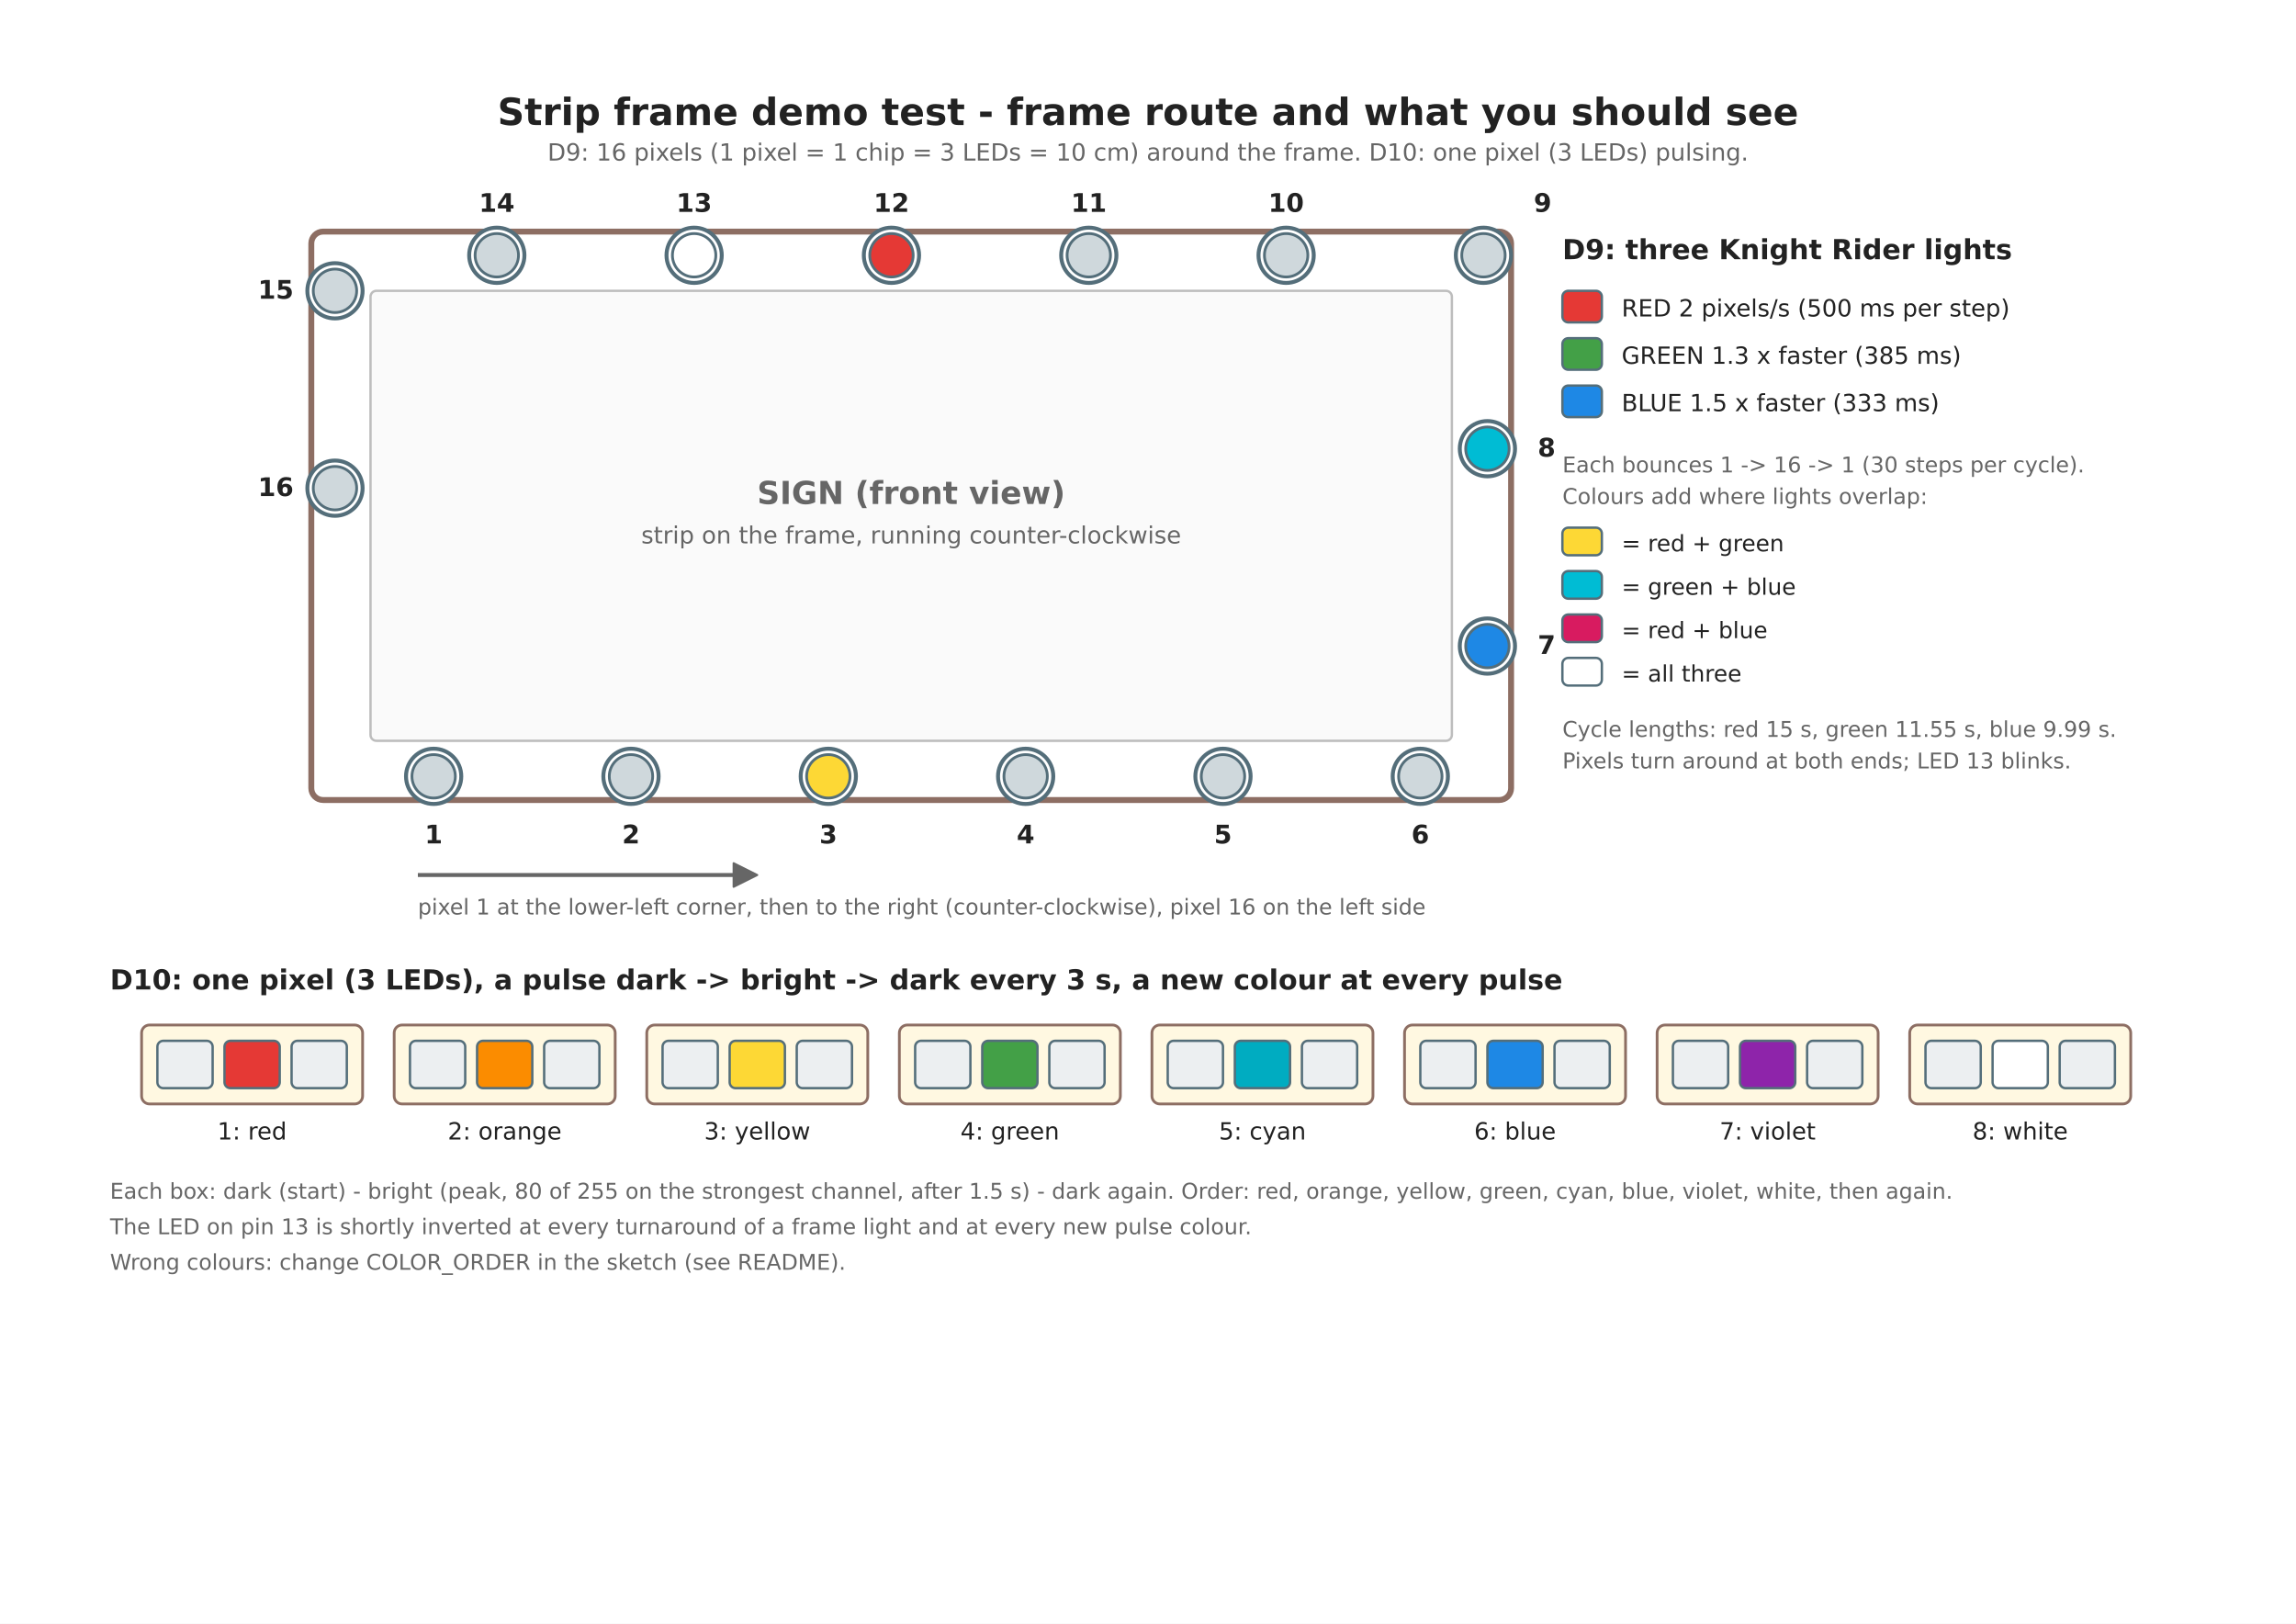
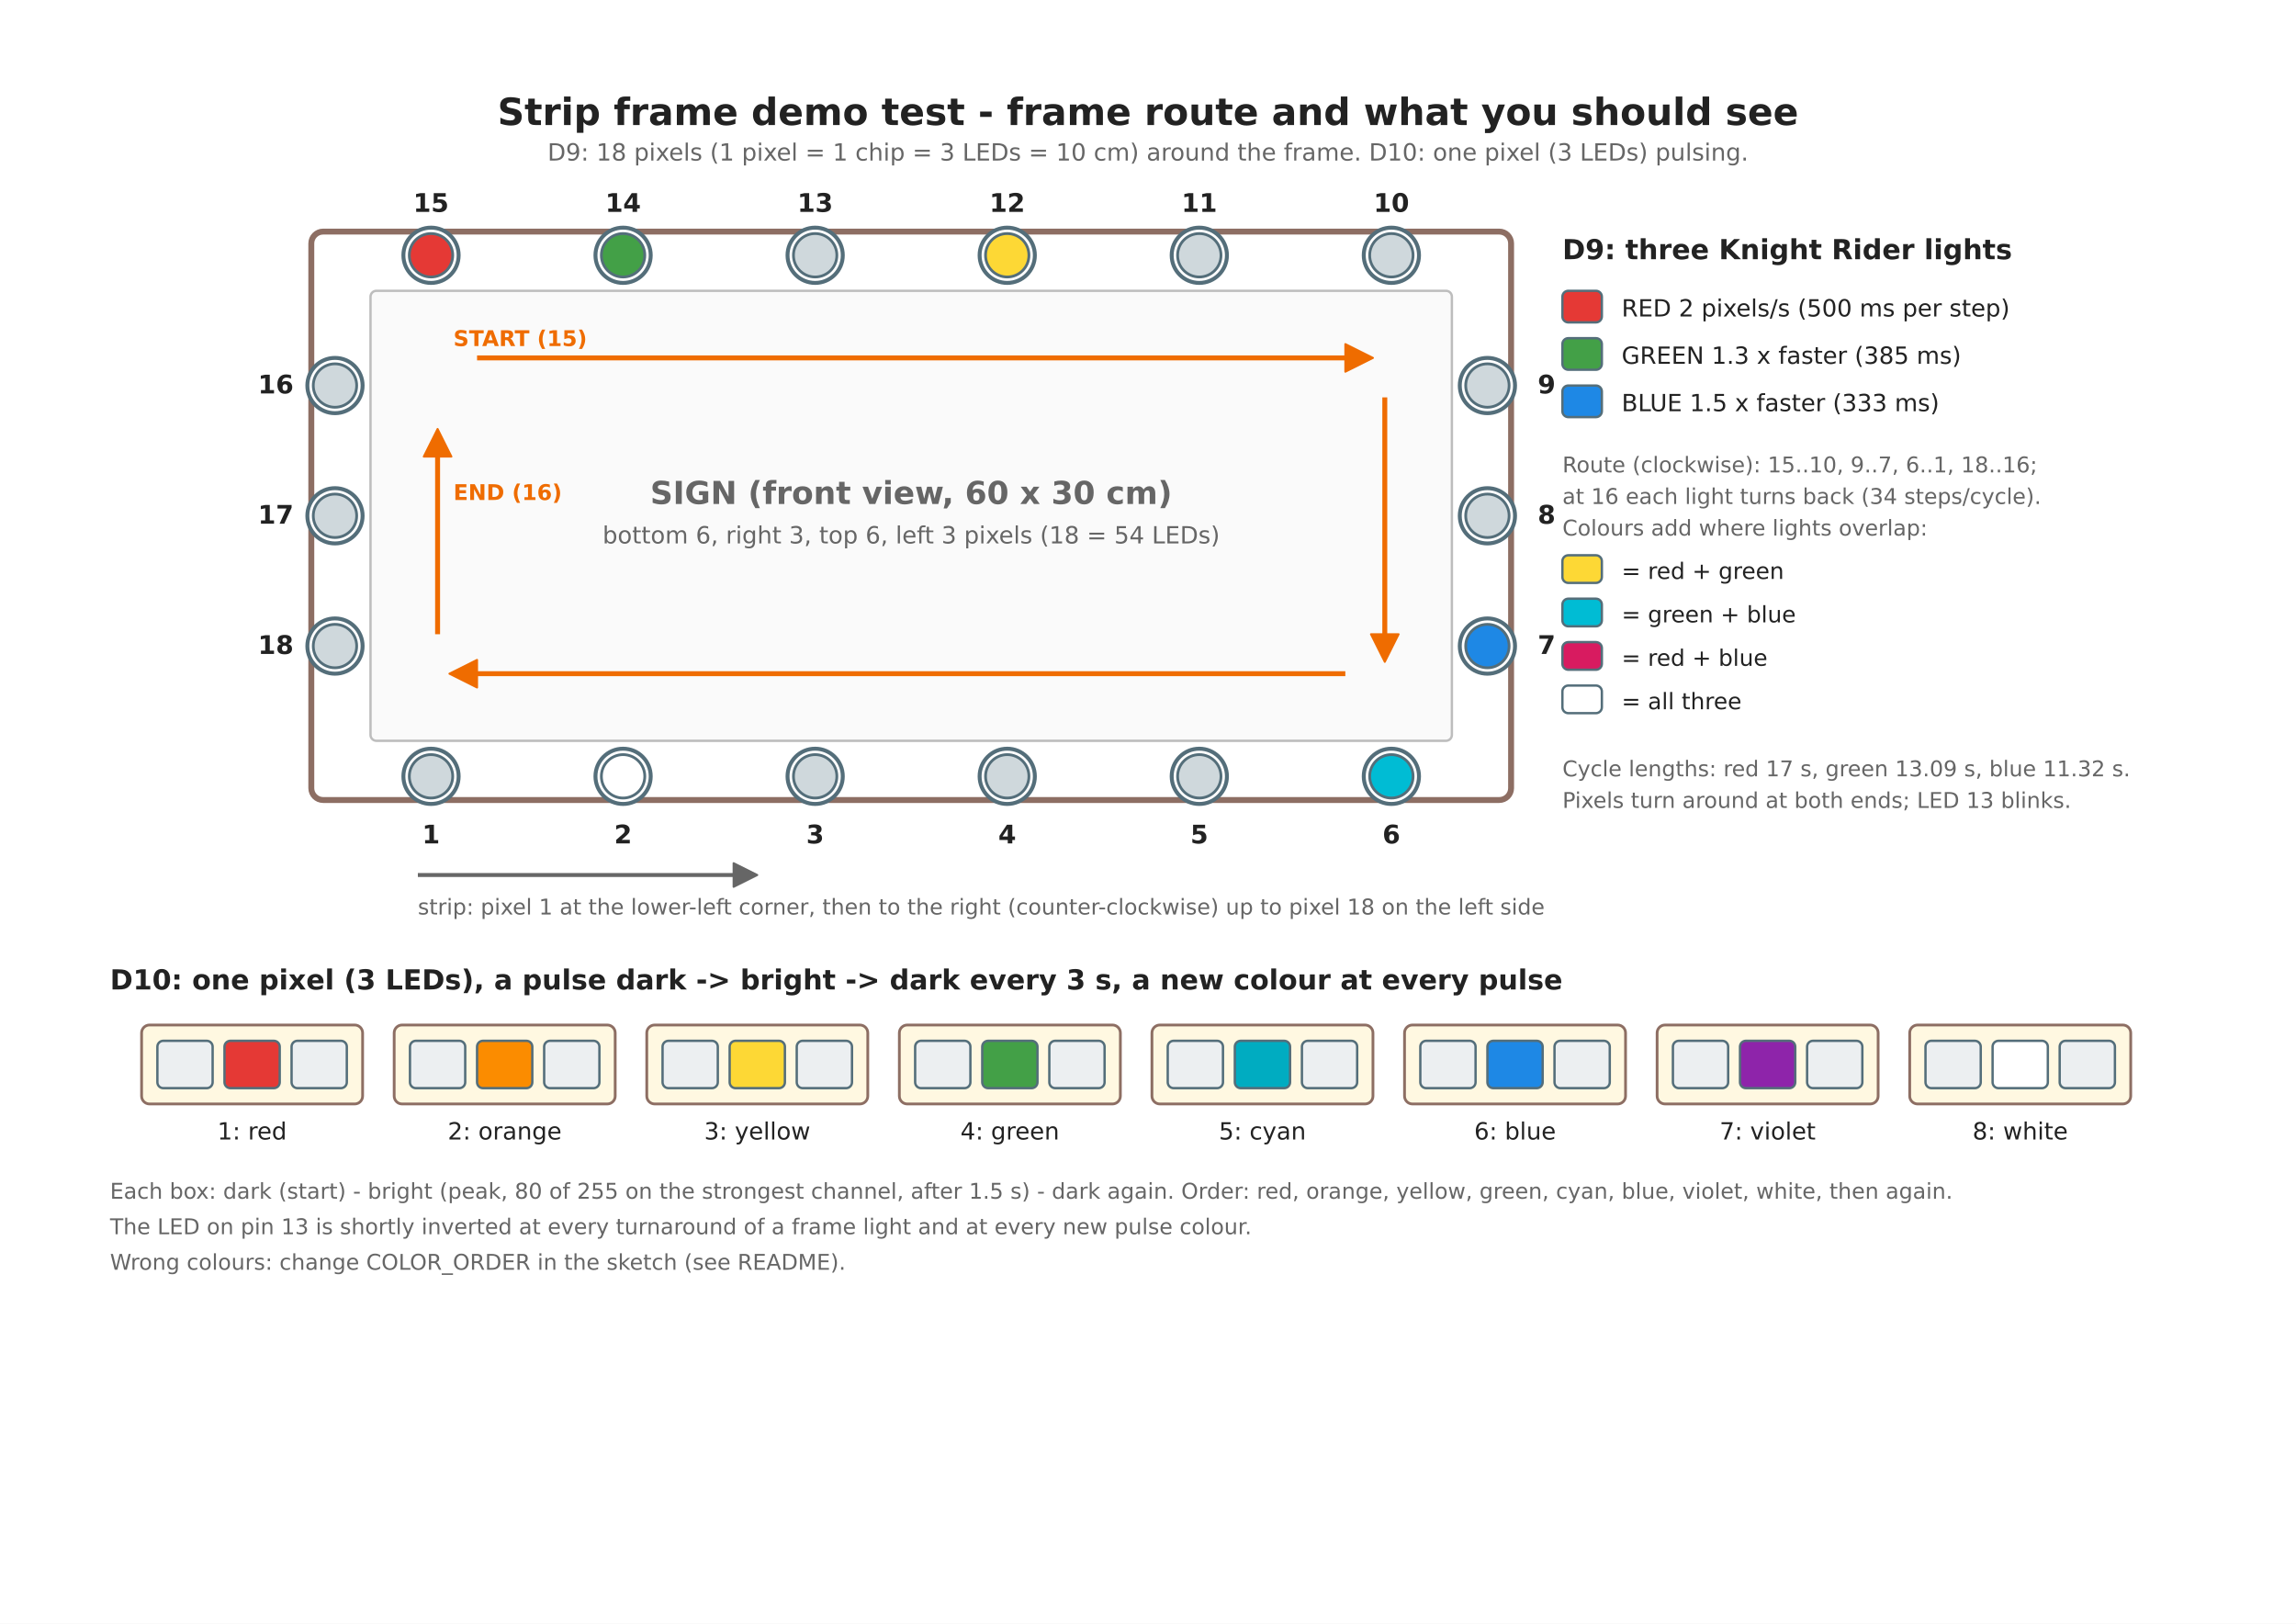
<svg xmlns="http://www.w3.org/2000/svg" width="297mm" height="210mm" viewBox="-31.753 -31.34 1163.51 822.68">
  <rect x="-31.753" y="-31.34" width="1163.51" height="822.68" fill="#ffffff" />
  <text x="550" y="32" font-size="19" text-anchor="middle" fill="#222222" font-weight="bold" font-family="DejaVu Sans, Arial, sans-serif">Strip frame demo test - frame route and what you should see</text>
-   <text x="550" y="50" font-size="12" text-anchor="middle" fill="#666666" font-weight="normal" font-family="DejaVu Sans, Arial, sans-serif">D9: 16 pixels (1 pixel = 1 chip = 3 LEDs = 10 cm) around the frame. D10: one pixel (3 LEDs) pulsing.</text>
+   <text x="550" y="50" font-size="12" text-anchor="middle" fill="#666666" font-weight="normal" font-family="DejaVu Sans, Arial, sans-serif">D9: 18 pixels (1 pixel = 1 chip = 3 LEDs = 10 cm) around the frame. D10: one pixel (3 LEDs) pulsing.</text>
  <rect x="126" y="86" width="608" height="288" rx="6" fill="#ffffff" stroke="#8d6e63" stroke-width="3" />
  <rect x="156" y="116" width="548" height="228" rx="3" fill="#fafafa" stroke="#bdbdbd" stroke-width="1.2" />
-   <text x="430" y="224" font-size="16" text-anchor="middle" fill="#666666" font-weight="bold" font-family="DejaVu Sans, Arial, sans-serif">SIGN (front view)</text>
-   <text x="430" y="244" font-size="12" text-anchor="middle" fill="#666666" font-weight="normal" font-family="DejaVu Sans, Arial, sans-serif">strip on the frame, running counter-clockwise</text>
-   <circle cx="188" cy="362" r="14" fill="#ffffff" stroke="#546e7a" stroke-width="2" />
-   <rect x="177" y="351" width="22" height="22" rx="11" fill="#cfd8dc" stroke="#546e7a" stroke-width="1.4" />
-   <text x="188" y="396" font-size="13" text-anchor="middle" fill="#222222" font-weight="bold" font-family="DejaVu Sans, Arial, sans-serif">1</text>
-   <circle cx="288" cy="362" r="14" fill="#ffffff" stroke="#546e7a" stroke-width="2" />
-   <rect x="277" y="351" width="22" height="22" rx="11" fill="#cfd8dc" stroke="#546e7a" stroke-width="1.4" />
-   <text x="288" y="396" font-size="13" text-anchor="middle" fill="#222222" font-weight="bold" font-family="DejaVu Sans, Arial, sans-serif">2</text>
-   <circle cx="388" cy="362" r="14" fill="#ffffff" stroke="#546e7a" stroke-width="2" />
-   <rect x="377" y="351" width="22" height="22" rx="11" fill="#fdd835" stroke="#546e7a" stroke-width="1.4" />
-   <text x="388" y="396" font-size="13" text-anchor="middle" fill="#222222" font-weight="bold" font-family="DejaVu Sans, Arial, sans-serif">3</text>
-   <circle cx="488" cy="362" r="14" fill="#ffffff" stroke="#546e7a" stroke-width="2" />
-   <rect x="477" y="351" width="22" height="22" rx="11" fill="#cfd8dc" stroke="#546e7a" stroke-width="1.4" />
-   <text x="488" y="396" font-size="13" text-anchor="middle" fill="#222222" font-weight="bold" font-family="DejaVu Sans, Arial, sans-serif">4</text>
-   <circle cx="588" cy="362" r="14" fill="#ffffff" stroke="#546e7a" stroke-width="2" />
-   <rect x="577" y="351" width="22" height="22" rx="11" fill="#cfd8dc" stroke="#546e7a" stroke-width="1.4" />
-   <text x="588" y="396" font-size="13" text-anchor="middle" fill="#222222" font-weight="bold" font-family="DejaVu Sans, Arial, sans-serif">5</text>
-   <circle cx="688" cy="362" r="14" fill="#ffffff" stroke="#546e7a" stroke-width="2" />
-   <rect x="677" y="351" width="22" height="22" rx="11" fill="#cfd8dc" stroke="#546e7a" stroke-width="1.4" />
-   <text x="688" y="396" font-size="13" text-anchor="middle" fill="#222222" font-weight="bold" font-family="DejaVu Sans, Arial, sans-serif">6</text>
+   <text x="430" y="224" font-size="16" text-anchor="middle" fill="#666666" font-weight="bold" font-family="DejaVu Sans, Arial, sans-serif">SIGN (front view, 60 x 30 cm)</text>
+   <text x="430" y="244" font-size="12" text-anchor="middle" fill="#666666" font-weight="normal" font-family="DejaVu Sans, Arial, sans-serif">bottom 6, right 3, top 6, left 3 pixels (18 = 54 LEDs)</text>
+   <circle cx="186.667" cy="362" r="14" fill="#ffffff" stroke="#546e7a" stroke-width="2" />
+   <rect x="175.667" y="351" width="22" height="22" rx="11" fill="#cfd8dc" stroke="#546e7a" stroke-width="1.4" />
+   <text x="186.667" y="396" font-size="13" text-anchor="middle" fill="#222222" font-weight="bold" font-family="DejaVu Sans, Arial, sans-serif">1</text>
+   <circle cx="284" cy="362" r="14" fill="#ffffff" stroke="#546e7a" stroke-width="2" />
+   <rect x="273" y="351" width="22" height="22" rx="11" fill="#ffffff" stroke="#546e7a" stroke-width="1.4" />
+   <text x="284" y="396" font-size="13" text-anchor="middle" fill="#222222" font-weight="bold" font-family="DejaVu Sans, Arial, sans-serif">2</text>
+   <circle cx="381.333" cy="362" r="14" fill="#ffffff" stroke="#546e7a" stroke-width="2" />
+   <rect x="370.333" y="351" width="22" height="22" rx="11" fill="#cfd8dc" stroke="#546e7a" stroke-width="1.4" />
+   <text x="381.333" y="396" font-size="13" text-anchor="middle" fill="#222222" font-weight="bold" font-family="DejaVu Sans, Arial, sans-serif">3</text>
+   <circle cx="478.667" cy="362" r="14" fill="#ffffff" stroke="#546e7a" stroke-width="2" />
+   <rect x="467.667" y="351" width="22" height="22" rx="11" fill="#cfd8dc" stroke="#546e7a" stroke-width="1.4" />
+   <text x="478.667" y="396" font-size="13" text-anchor="middle" fill="#222222" font-weight="bold" font-family="DejaVu Sans, Arial, sans-serif">4</text>
+   <circle cx="576" cy="362" r="14" fill="#ffffff" stroke="#546e7a" stroke-width="2" />
+   <rect x="565" y="351" width="22" height="22" rx="11" fill="#cfd8dc" stroke="#546e7a" stroke-width="1.4" />
+   <text x="576" y="396" font-size="13" text-anchor="middle" fill="#222222" font-weight="bold" font-family="DejaVu Sans, Arial, sans-serif">5</text>
+   <circle cx="673.333" cy="362" r="14" fill="#ffffff" stroke="#546e7a" stroke-width="2" />
+   <rect x="662.333" y="351" width="22" height="22" rx="11" fill="#00bcd4" stroke="#546e7a" stroke-width="1.4" />
+   <text x="673.333" y="396" font-size="13" text-anchor="middle" fill="#222222" font-weight="bold" font-family="DejaVu Sans, Arial, sans-serif">6</text>
  <circle cx="722" cy="296" r="14" fill="#ffffff" stroke="#546e7a" stroke-width="2" />
  <rect x="711" y="285" width="22" height="22" rx="11" fill="#1e88e5" stroke="#546e7a" stroke-width="1.4" />
  <text x="752" y="300" font-size="13" text-anchor="middle" fill="#222222" font-weight="bold" font-family="DejaVu Sans, Arial, sans-serif">7</text>
-   <circle cx="722" cy="196" r="14" fill="#ffffff" stroke="#546e7a" stroke-width="2" />
-   <rect x="711" y="185" width="22" height="22" rx="11" fill="#00bcd4" stroke="#546e7a" stroke-width="1.4" />
-   <text x="752" y="200" font-size="13" text-anchor="middle" fill="#222222" font-weight="bold" font-family="DejaVu Sans, Arial, sans-serif">8</text>
-   <circle cx="720" cy="98" r="14" fill="#ffffff" stroke="#546e7a" stroke-width="2" />
-   <rect x="709" y="87" width="22" height="22" rx="11" fill="#cfd8dc" stroke="#546e7a" stroke-width="1.4" />
-   <text x="750" y="76" font-size="13" text-anchor="middle" fill="#222222" font-weight="bold" font-family="DejaVu Sans, Arial, sans-serif">9</text>
-   <circle cx="620" cy="98" r="14" fill="#ffffff" stroke="#546e7a" stroke-width="2" />
-   <rect x="609" y="87" width="22" height="22" rx="11" fill="#cfd8dc" stroke="#546e7a" stroke-width="1.4" />
-   <text x="620" y="76" font-size="13" text-anchor="middle" fill="#222222" font-weight="bold" font-family="DejaVu Sans, Arial, sans-serif">10</text>
-   <circle cx="520" cy="98" r="14" fill="#ffffff" stroke="#546e7a" stroke-width="2" />
-   <rect x="509" y="87" width="22" height="22" rx="11" fill="#cfd8dc" stroke="#546e7a" stroke-width="1.4" />
-   <text x="520" y="76" font-size="13" text-anchor="middle" fill="#222222" font-weight="bold" font-family="DejaVu Sans, Arial, sans-serif">11</text>
-   <circle cx="420" cy="98" r="14" fill="#ffffff" stroke="#546e7a" stroke-width="2" />
-   <rect x="409" y="87" width="22" height="22" rx="11" fill="#e53935" stroke="#546e7a" stroke-width="1.4" />
-   <text x="420" y="76" font-size="13" text-anchor="middle" fill="#222222" font-weight="bold" font-family="DejaVu Sans, Arial, sans-serif">12</text>
-   <circle cx="320" cy="98" r="14" fill="#ffffff" stroke="#546e7a" stroke-width="2" />
-   <rect x="309" y="87" width="22" height="22" rx="11" fill="#ffffff" stroke="#546e7a" stroke-width="1.4" />
-   <text x="320" y="76" font-size="13" text-anchor="middle" fill="#222222" font-weight="bold" font-family="DejaVu Sans, Arial, sans-serif">13</text>
-   <circle cx="220" cy="98" r="14" fill="#ffffff" stroke="#546e7a" stroke-width="2" />
-   <rect x="209" y="87" width="22" height="22" rx="11" fill="#cfd8dc" stroke="#546e7a" stroke-width="1.4" />
-   <text x="220" y="76" font-size="13" text-anchor="middle" fill="#222222" font-weight="bold" font-family="DejaVu Sans, Arial, sans-serif">14</text>
-   <circle cx="138" cy="116" r="14" fill="#ffffff" stroke="#546e7a" stroke-width="2" />
-   <rect x="127" y="105" width="22" height="22" rx="11" fill="#cfd8dc" stroke="#546e7a" stroke-width="1.4" />
-   <text x="108" y="120" font-size="13" text-anchor="middle" fill="#222222" font-weight="bold" font-family="DejaVu Sans, Arial, sans-serif">15</text>
-   <circle cx="138" cy="216" r="14" fill="#ffffff" stroke="#546e7a" stroke-width="2" />
-   <rect x="127" y="205" width="22" height="22" rx="11" fill="#cfd8dc" stroke="#546e7a" stroke-width="1.4" />
-   <text x="108" y="220" font-size="13" text-anchor="middle" fill="#222222" font-weight="bold" font-family="DejaVu Sans, Arial, sans-serif">16</text>
+   <circle cx="722" cy="230" r="14" fill="#ffffff" stroke="#546e7a" stroke-width="2" />
+   <rect x="711" y="219" width="22" height="22" rx="11" fill="#cfd8dc" stroke="#546e7a" stroke-width="1.4" />
+   <text x="752" y="234" font-size="13" text-anchor="middle" fill="#222222" font-weight="bold" font-family="DejaVu Sans, Arial, sans-serif">8</text>
+   <circle cx="722" cy="164" r="14" fill="#ffffff" stroke="#546e7a" stroke-width="2" />
+   <rect x="711" y="153" width="22" height="22" rx="11" fill="#cfd8dc" stroke="#546e7a" stroke-width="1.4" />
+   <text x="752" y="168" font-size="13" text-anchor="middle" fill="#222222" font-weight="bold" font-family="DejaVu Sans, Arial, sans-serif">9</text>
+   <circle cx="673.333" cy="98" r="14" fill="#ffffff" stroke="#546e7a" stroke-width="2" />
+   <rect x="662.333" y="87" width="22" height="22" rx="11" fill="#cfd8dc" stroke="#546e7a" stroke-width="1.4" />
+   <text x="673.333" y="76" font-size="13" text-anchor="middle" fill="#222222" font-weight="bold" font-family="DejaVu Sans, Arial, sans-serif">10</text>
+   <circle cx="576" cy="98" r="14" fill="#ffffff" stroke="#546e7a" stroke-width="2" />
+   <rect x="565" y="87" width="22" height="22" rx="11" fill="#cfd8dc" stroke="#546e7a" stroke-width="1.4" />
+   <text x="576" y="76" font-size="13" text-anchor="middle" fill="#222222" font-weight="bold" font-family="DejaVu Sans, Arial, sans-serif">11</text>
+   <circle cx="478.667" cy="98" r="14" fill="#ffffff" stroke="#546e7a" stroke-width="2" />
+   <rect x="467.667" y="87" width="22" height="22" rx="11" fill="#fdd835" stroke="#546e7a" stroke-width="1.4" />
+   <text x="478.667" y="76" font-size="13" text-anchor="middle" fill="#222222" font-weight="bold" font-family="DejaVu Sans, Arial, sans-serif">12</text>
+   <circle cx="381.333" cy="98" r="14" fill="#ffffff" stroke="#546e7a" stroke-width="2" />
+   <rect x="370.333" y="87" width="22" height="22" rx="11" fill="#cfd8dc" stroke="#546e7a" stroke-width="1.4" />
+   <text x="381.333" y="76" font-size="13" text-anchor="middle" fill="#222222" font-weight="bold" font-family="DejaVu Sans, Arial, sans-serif">13</text>
+   <circle cx="284" cy="98" r="14" fill="#ffffff" stroke="#546e7a" stroke-width="2" />
+   <rect x="273" y="87" width="22" height="22" rx="11" fill="#43a047" stroke="#546e7a" stroke-width="1.4" />
+   <text x="284" y="76" font-size="13" text-anchor="middle" fill="#222222" font-weight="bold" font-family="DejaVu Sans, Arial, sans-serif">14</text>
+   <circle cx="186.667" cy="98" r="14" fill="#ffffff" stroke="#546e7a" stroke-width="2" />
+   <rect x="175.667" y="87" width="22" height="22" rx="11" fill="#e53935" stroke="#546e7a" stroke-width="1.4" />
+   <text x="186.667" y="76" font-size="13" text-anchor="middle" fill="#222222" font-weight="bold" font-family="DejaVu Sans, Arial, sans-serif">15</text>
+   <circle cx="138" cy="164" r="14" fill="#ffffff" stroke="#546e7a" stroke-width="2" />
+   <rect x="127" y="153" width="22" height="22" rx="11" fill="#cfd8dc" stroke="#546e7a" stroke-width="1.4" />
+   <text x="108" y="168" font-size="13" text-anchor="middle" fill="#222222" font-weight="bold" font-family="DejaVu Sans, Arial, sans-serif">16</text>
+   <circle cx="138" cy="230" r="14" fill="#ffffff" stroke="#546e7a" stroke-width="2" />
+   <rect x="127" y="219" width="22" height="22" rx="11" fill="#cfd8dc" stroke="#546e7a" stroke-width="1.4" />
+   <text x="108" y="234" font-size="13" text-anchor="middle" fill="#222222" font-weight="bold" font-family="DejaVu Sans, Arial, sans-serif">17</text>
+   <circle cx="138" cy="296" r="14" fill="#ffffff" stroke="#546e7a" stroke-width="2" />
+   <rect x="127" y="285" width="22" height="22" rx="11" fill="#cfd8dc" stroke="#546e7a" stroke-width="1.4" />
+   <text x="108" y="300" font-size="13" text-anchor="middle" fill="#222222" font-weight="bold" font-family="DejaVu Sans, Arial, sans-serif">18</text>
  <line x1="180" y1="412" x2="340" y2="412" stroke="#666666" stroke-width="2" />
  <path d="M352,412 l-12,-6 v12 z" stroke="#666666" stroke-width="1" fill="#666666" stroke-linejoin="round" />
-   <text x="180" y="432" font-size="11" text-anchor="start" fill="#666666" font-weight="normal" font-family="DejaVu Sans, Arial, sans-serif">pixel 1 at the lower-left corner, then to the right (counter-clockwise), pixel 16 on the left side</text>
+   <text x="180" y="432" font-size="11" text-anchor="start" fill="#666666" font-weight="normal" font-family="DejaVu Sans, Arial, sans-serif">strip: pixel 1 at the lower-left corner, then to the right (counter-clockwise) up to pixel 18 on the left side</text>
+   <line x1="210" y1="150" x2="650" y2="150" stroke="#ef6c00" stroke-width="2.5" />
+   <path d="M664,150 l-14,-7 v14 z" stroke="#ef6c00" stroke-width="1" fill="#ef6c00" stroke-linejoin="round" />
+   <line x1="670" y1="170" x2="670" y2="290" stroke="#ef6c00" stroke-width="2.5" />
+   <path d="M670,304 l-7,-14 h14 z" stroke="#ef6c00" stroke-width="1" fill="#ef6c00" stroke-linejoin="round" />
+   <line x1="650" y1="310" x2="210" y2="310" stroke="#ef6c00" stroke-width="2.5" />
+   <path d="M196,310 l14,-7 v14 z" stroke="#ef6c00" stroke-width="1" fill="#ef6c00" stroke-linejoin="round" />
+   <line x1="190" y1="290" x2="190" y2="200" stroke="#ef6c00" stroke-width="2.5" />
+   <path d="M190,186 l-7,14 h14 z" stroke="#ef6c00" stroke-width="1" fill="#ef6c00" stroke-linejoin="round" />
+   <text x="198" y="144" font-size="11" text-anchor="start" fill="#ef6c00" font-weight="bold" font-family="DejaVu Sans, Arial, sans-serif">START (15)</text>
+   <text x="198" y="222" font-size="11" text-anchor="start" fill="#ef6c00" font-weight="bold" font-family="DejaVu Sans, Arial, sans-serif">END (16)</text>
  <text x="760" y="100" font-size="14" text-anchor="start" fill="#222222" font-weight="bold" font-family="DejaVu Sans, Arial, sans-serif">D9: three Knight Rider lights</text>
  <rect x="760" y="116" width="20" height="16" rx="3" fill="#e53935" stroke="#546e7a" stroke-width="1.2" />
  <text x="790" y="129" font-size="12" text-anchor="start" fill="#222222" font-weight="normal" font-family="DejaVu Sans, Arial, sans-serif">RED   2 pixels/s (500 ms per step)</text>
  <rect x="760" y="140" width="20" height="16" rx="3" fill="#43a047" stroke="#546e7a" stroke-width="1.2" />
  <text x="790" y="153" font-size="12" text-anchor="start" fill="#222222" font-weight="normal" font-family="DejaVu Sans, Arial, sans-serif">GREEN 1.3 x faster (385 ms)</text>
  <rect x="760" y="164" width="20" height="16" rx="3" fill="#1e88e5" stroke="#546e7a" stroke-width="1.2" />
  <text x="790" y="177" font-size="12" text-anchor="start" fill="#222222" font-weight="normal" font-family="DejaVu Sans, Arial, sans-serif">BLUE  1.5 x faster (333 ms)</text>
-   <text x="760" y="208" font-size="11" text-anchor="start" fill="#666666" font-weight="normal" font-family="DejaVu Sans, Arial, sans-serif">Each bounces 1 -&gt; 16 -&gt; 1 (30 steps per cycle).</text>
-   <text x="760" y="224" font-size="11" text-anchor="start" fill="#666666" font-weight="normal" font-family="DejaVu Sans, Arial, sans-serif">Colours add where lights overlap:</text>
-   <rect x="760" y="236" width="20" height="14" rx="3" fill="#fdd835" stroke="#546e7a" stroke-width="1.2" />
-   <text x="790" y="248" font-size="11.5" text-anchor="start" fill="#222222" font-weight="normal" font-family="DejaVu Sans, Arial, sans-serif">= red + green</text>
-   <rect x="760" y="258" width="20" height="14" rx="3" fill="#00bcd4" stroke="#546e7a" stroke-width="1.2" />
-   <text x="790" y="270" font-size="11.5" text-anchor="start" fill="#222222" font-weight="normal" font-family="DejaVu Sans, Arial, sans-serif">= green + blue</text>
-   <rect x="760" y="280" width="20" height="14" rx="3" fill="#d81b60" stroke="#546e7a" stroke-width="1.2" />
-   <text x="790" y="292" font-size="11.5" text-anchor="start" fill="#222222" font-weight="normal" font-family="DejaVu Sans, Arial, sans-serif">= red + blue</text>
-   <rect x="760" y="302" width="20" height="14" rx="3" fill="#ffffff" stroke="#546e7a" stroke-width="1.2" />
-   <text x="790" y="314" font-size="11.5" text-anchor="start" fill="#222222" font-weight="normal" font-family="DejaVu Sans, Arial, sans-serif">= all three</text>
-   <text x="760" y="342" font-size="11" text-anchor="start" fill="#666666" font-weight="normal" font-family="DejaVu Sans, Arial, sans-serif">Cycle lengths: red 15 s, green 11.55 s, blue 9.99 s.</text>
-   <text x="760" y="358" font-size="11" text-anchor="start" fill="#666666" font-weight="normal" font-family="DejaVu Sans, Arial, sans-serif">Pixels turn around at both ends; LED 13 blinks.</text>
+   <text x="760" y="208" font-size="11" text-anchor="start" fill="#666666" font-weight="normal" font-family="DejaVu Sans, Arial, sans-serif">Route (clockwise): 15..10, 9..7, 6..1, 18..16;</text>
+   <text x="760" y="224" font-size="11" text-anchor="start" fill="#666666" font-weight="normal" font-family="DejaVu Sans, Arial, sans-serif">at 16 each light turns back (34 steps/cycle).</text>
+   <text x="760" y="240" font-size="11" text-anchor="start" fill="#666666" font-weight="normal" font-family="DejaVu Sans, Arial, sans-serif">Colours add where lights overlap:</text>
+   <rect x="760" y="250" width="20" height="14" rx="3" fill="#fdd835" stroke="#546e7a" stroke-width="1.2" />
+   <text x="790" y="262" font-size="11.5" text-anchor="start" fill="#222222" font-weight="normal" font-family="DejaVu Sans, Arial, sans-serif">= red + green</text>
+   <rect x="760" y="272" width="20" height="14" rx="3" fill="#00bcd4" stroke="#546e7a" stroke-width="1.2" />
+   <text x="790" y="284" font-size="11.5" text-anchor="start" fill="#222222" font-weight="normal" font-family="DejaVu Sans, Arial, sans-serif">= green + blue</text>
+   <rect x="760" y="294" width="20" height="14" rx="3" fill="#d81b60" stroke="#546e7a" stroke-width="1.2" />
+   <text x="790" y="306" font-size="11.5" text-anchor="start" fill="#222222" font-weight="normal" font-family="DejaVu Sans, Arial, sans-serif">= red + blue</text>
+   <rect x="760" y="316" width="20" height="14" rx="3" fill="#ffffff" stroke="#546e7a" stroke-width="1.2" />
+   <text x="790" y="328" font-size="11.5" text-anchor="start" fill="#222222" font-weight="normal" font-family="DejaVu Sans, Arial, sans-serif">= all three</text>
+   <text x="760" y="362" font-size="11" text-anchor="start" fill="#666666" font-weight="normal" font-family="DejaVu Sans, Arial, sans-serif">Cycle lengths: red 17 s, green 13.09 s, blue 11.32 s.</text>
+   <text x="760" y="378" font-size="11" text-anchor="start" fill="#666666" font-weight="normal" font-family="DejaVu Sans, Arial, sans-serif">Pixels turn around at both ends; LED 13 blinks.</text>
  <text x="24" y="470" font-size="14" text-anchor="start" fill="#222222" font-weight="bold" font-family="DejaVu Sans, Arial, sans-serif">D10: one pixel (3 LEDs), a pulse dark -&gt; bright -&gt; dark every 3 s, a new colour at every pulse</text>
  <rect x="40" y="488" width="112" height="40" rx="4" fill="#fff8e1" stroke="#8d6e63" stroke-width="1.4" />
  <rect x="48" y="496" width="28" height="24" rx="3" fill="#eceff1" stroke="#546e7a" stroke-width="1.2" />
  <rect x="82" y="496" width="28" height="24" rx="3" fill="#e53935" stroke="#546e7a" stroke-width="1.2" />
  <rect x="116" y="496" width="28" height="24" rx="3" fill="#eceff1" stroke="#546e7a" stroke-width="1.2" />
  <text x="96" y="546" font-size="12" text-anchor="middle" fill="#222222" font-weight="normal" font-family="DejaVu Sans, Arial, sans-serif">1: red</text>
  <rect x="168" y="488" width="112" height="40" rx="4" fill="#fff8e1" stroke="#8d6e63" stroke-width="1.4" />
  <rect x="176" y="496" width="28" height="24" rx="3" fill="#eceff1" stroke="#546e7a" stroke-width="1.2" />
  <rect x="210" y="496" width="28" height="24" rx="3" fill="#fb8c00" stroke="#546e7a" stroke-width="1.2" />
  <rect x="244" y="496" width="28" height="24" rx="3" fill="#eceff1" stroke="#546e7a" stroke-width="1.2" />
  <text x="224" y="546" font-size="12" text-anchor="middle" fill="#222222" font-weight="normal" font-family="DejaVu Sans, Arial, sans-serif">2: orange</text>
  <rect x="296" y="488" width="112" height="40" rx="4" fill="#fff8e1" stroke="#8d6e63" stroke-width="1.4" />
  <rect x="304" y="496" width="28" height="24" rx="3" fill="#eceff1" stroke="#546e7a" stroke-width="1.2" />
  <rect x="338" y="496" width="28" height="24" rx="3" fill="#fdd835" stroke="#546e7a" stroke-width="1.2" />
  <rect x="372" y="496" width="28" height="24" rx="3" fill="#eceff1" stroke="#546e7a" stroke-width="1.2" />
  <text x="352" y="546" font-size="12" text-anchor="middle" fill="#222222" font-weight="normal" font-family="DejaVu Sans, Arial, sans-serif">3: yellow</text>
  <rect x="424" y="488" width="112" height="40" rx="4" fill="#fff8e1" stroke="#8d6e63" stroke-width="1.4" />
  <rect x="432" y="496" width="28" height="24" rx="3" fill="#eceff1" stroke="#546e7a" stroke-width="1.2" />
  <rect x="466" y="496" width="28" height="24" rx="3" fill="#43a047" stroke="#546e7a" stroke-width="1.2" />
  <rect x="500" y="496" width="28" height="24" rx="3" fill="#eceff1" stroke="#546e7a" stroke-width="1.2" />
  <text x="480" y="546" font-size="12" text-anchor="middle" fill="#222222" font-weight="normal" font-family="DejaVu Sans, Arial, sans-serif">4: green</text>
  <rect x="552" y="488" width="112" height="40" rx="4" fill="#fff8e1" stroke="#8d6e63" stroke-width="1.4" />
  <rect x="560" y="496" width="28" height="24" rx="3" fill="#eceff1" stroke="#546e7a" stroke-width="1.2" />
  <rect x="594" y="496" width="28" height="24" rx="3" fill="#00acc1" stroke="#546e7a" stroke-width="1.2" />
  <rect x="628" y="496" width="28" height="24" rx="3" fill="#eceff1" stroke="#546e7a" stroke-width="1.2" />
  <text x="608" y="546" font-size="12" text-anchor="middle" fill="#222222" font-weight="normal" font-family="DejaVu Sans, Arial, sans-serif">5: cyan</text>
  <rect x="680" y="488" width="112" height="40" rx="4" fill="#fff8e1" stroke="#8d6e63" stroke-width="1.4" />
  <rect x="688" y="496" width="28" height="24" rx="3" fill="#eceff1" stroke="#546e7a" stroke-width="1.2" />
  <rect x="722" y="496" width="28" height="24" rx="3" fill="#1e88e5" stroke="#546e7a" stroke-width="1.2" />
  <rect x="756" y="496" width="28" height="24" rx="3" fill="#eceff1" stroke="#546e7a" stroke-width="1.2" />
  <text x="736" y="546" font-size="12" text-anchor="middle" fill="#222222" font-weight="normal" font-family="DejaVu Sans, Arial, sans-serif">6: blue</text>
  <rect x="808" y="488" width="112" height="40" rx="4" fill="#fff8e1" stroke="#8d6e63" stroke-width="1.4" />
  <rect x="816" y="496" width="28" height="24" rx="3" fill="#eceff1" stroke="#546e7a" stroke-width="1.2" />
  <rect x="850" y="496" width="28" height="24" rx="3" fill="#8e24aa" stroke="#546e7a" stroke-width="1.2" />
  <rect x="884" y="496" width="28" height="24" rx="3" fill="#eceff1" stroke="#546e7a" stroke-width="1.2" />
  <text x="864" y="546" font-size="12" text-anchor="middle" fill="#222222" font-weight="normal" font-family="DejaVu Sans, Arial, sans-serif">7: violet</text>
  <rect x="936" y="488" width="112" height="40" rx="4" fill="#fff8e1" stroke="#8d6e63" stroke-width="1.4" />
  <rect x="944" y="496" width="28" height="24" rx="3" fill="#eceff1" stroke="#546e7a" stroke-width="1.2" />
  <rect x="978" y="496" width="28" height="24" rx="3" fill="#ffffff" stroke="#546e7a" stroke-width="1.2" />
  <rect x="1012" y="496" width="28" height="24" rx="3" fill="#eceff1" stroke="#546e7a" stroke-width="1.2" />
  <text x="992" y="546" font-size="12" text-anchor="middle" fill="#222222" font-weight="normal" font-family="DejaVu Sans, Arial, sans-serif">8: white</text>
  <text x="24" y="576" font-size="11" text-anchor="start" fill="#666666" font-weight="normal" font-family="DejaVu Sans, Arial, sans-serif">Each box: dark (start) - bright (peak, 80 of 255 on the strongest channel, after 1.5 s) - dark again. Order: red, orange, yellow, green, cyan, blue, violet, white, then again.</text>
  <text x="24" y="594" font-size="11" text-anchor="start" fill="#666666" font-weight="normal" font-family="DejaVu Sans, Arial, sans-serif">The LED on pin 13 is shortly inverted at every turnaround of a frame light and at every new pulse colour.</text>
  <text x="24" y="612" font-size="11" text-anchor="start" fill="#666666" font-weight="normal" font-family="DejaVu Sans, Arial, sans-serif">Wrong colours: change COLOR_ORDER in the sketch (see README).</text>
</svg>
